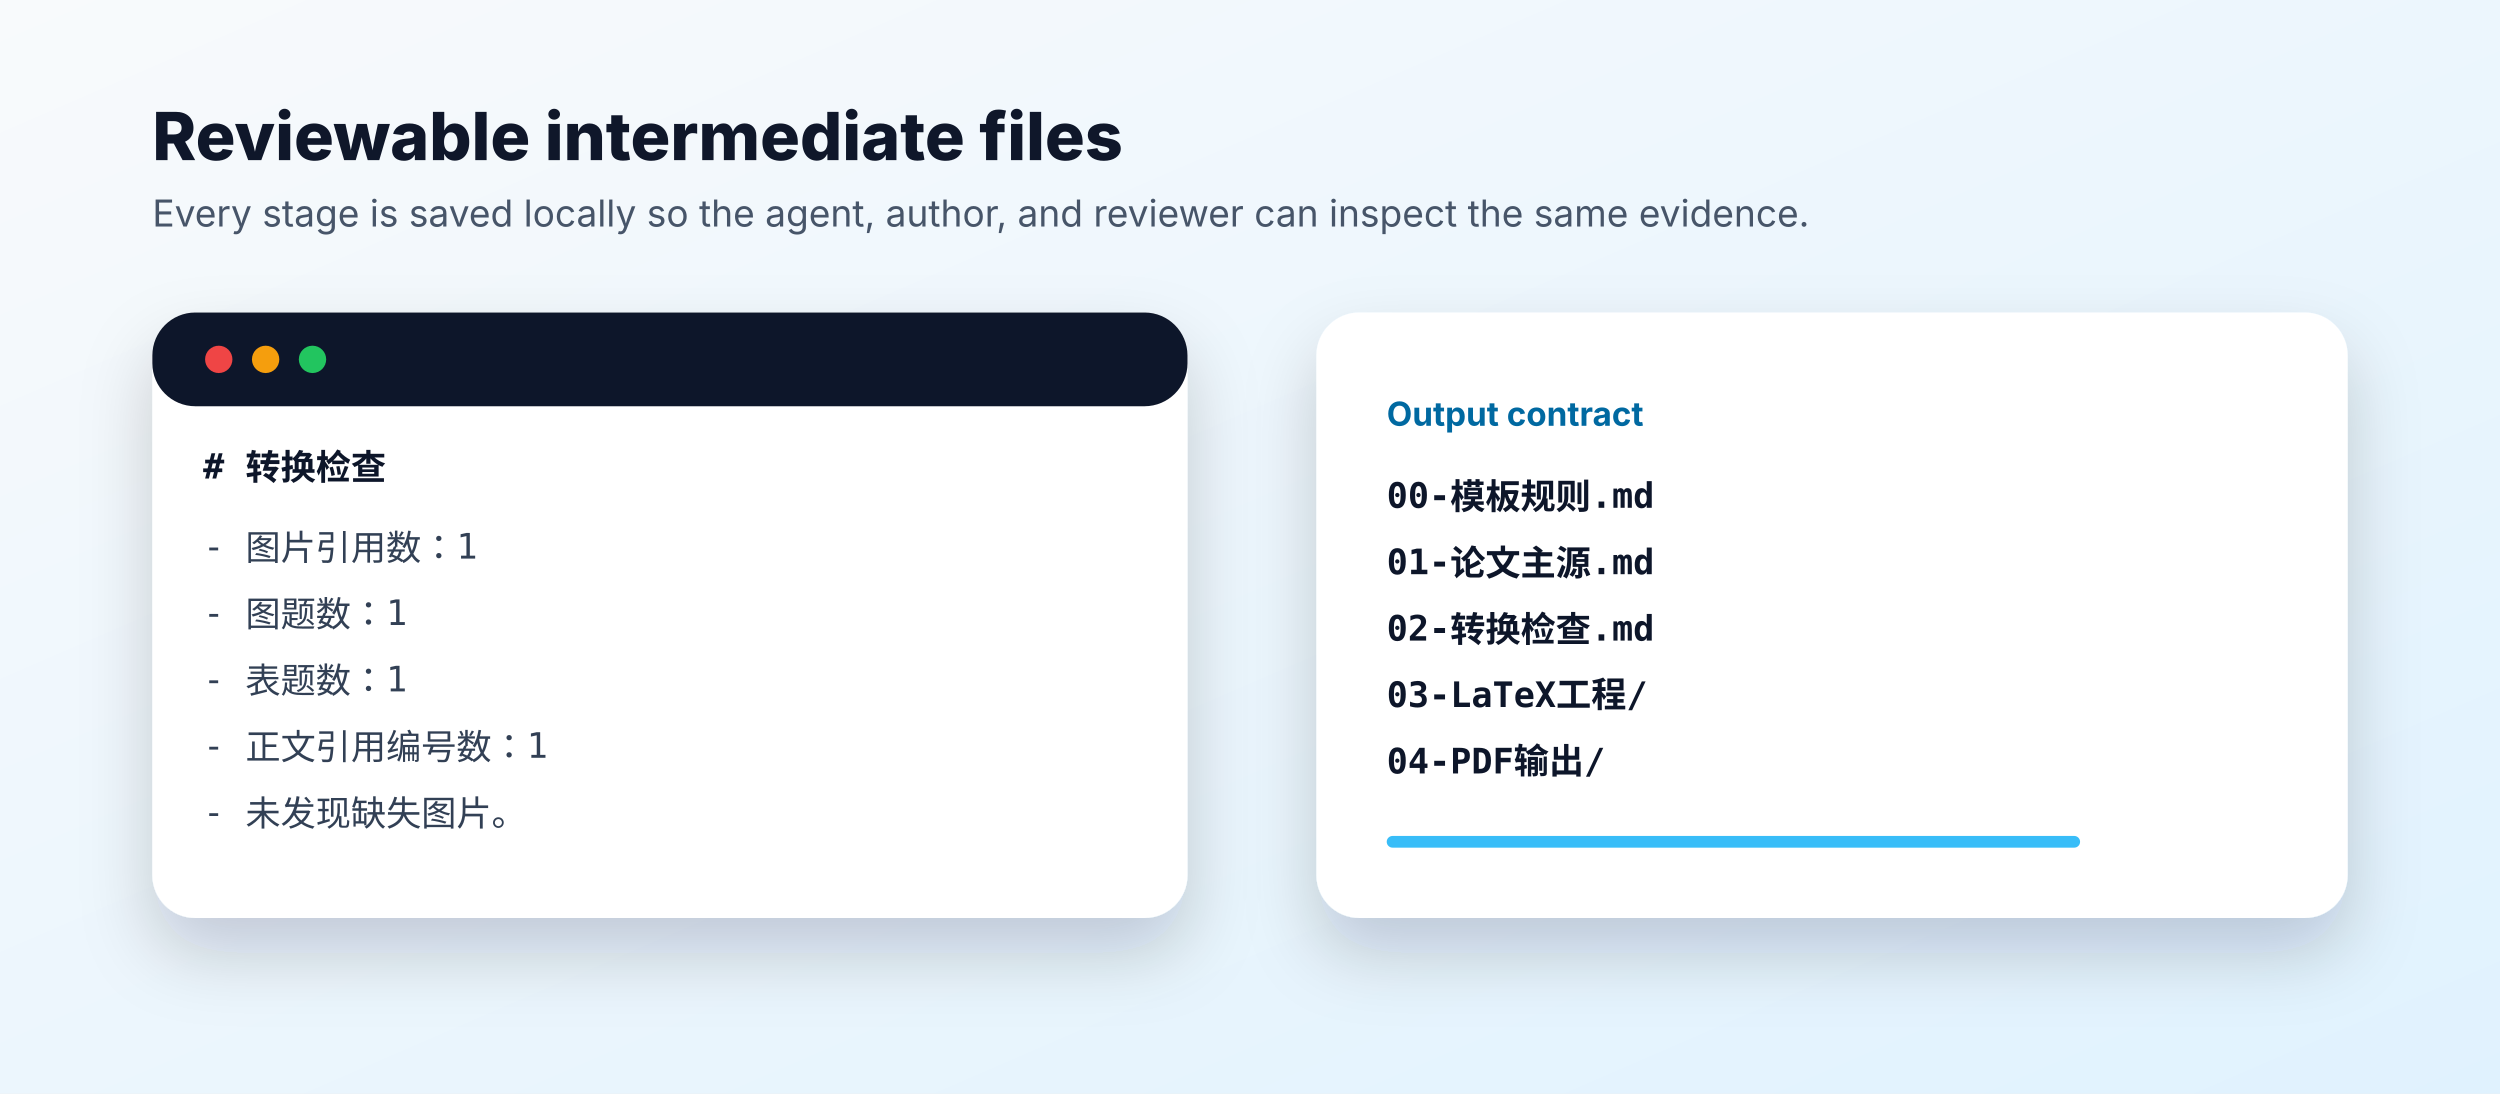
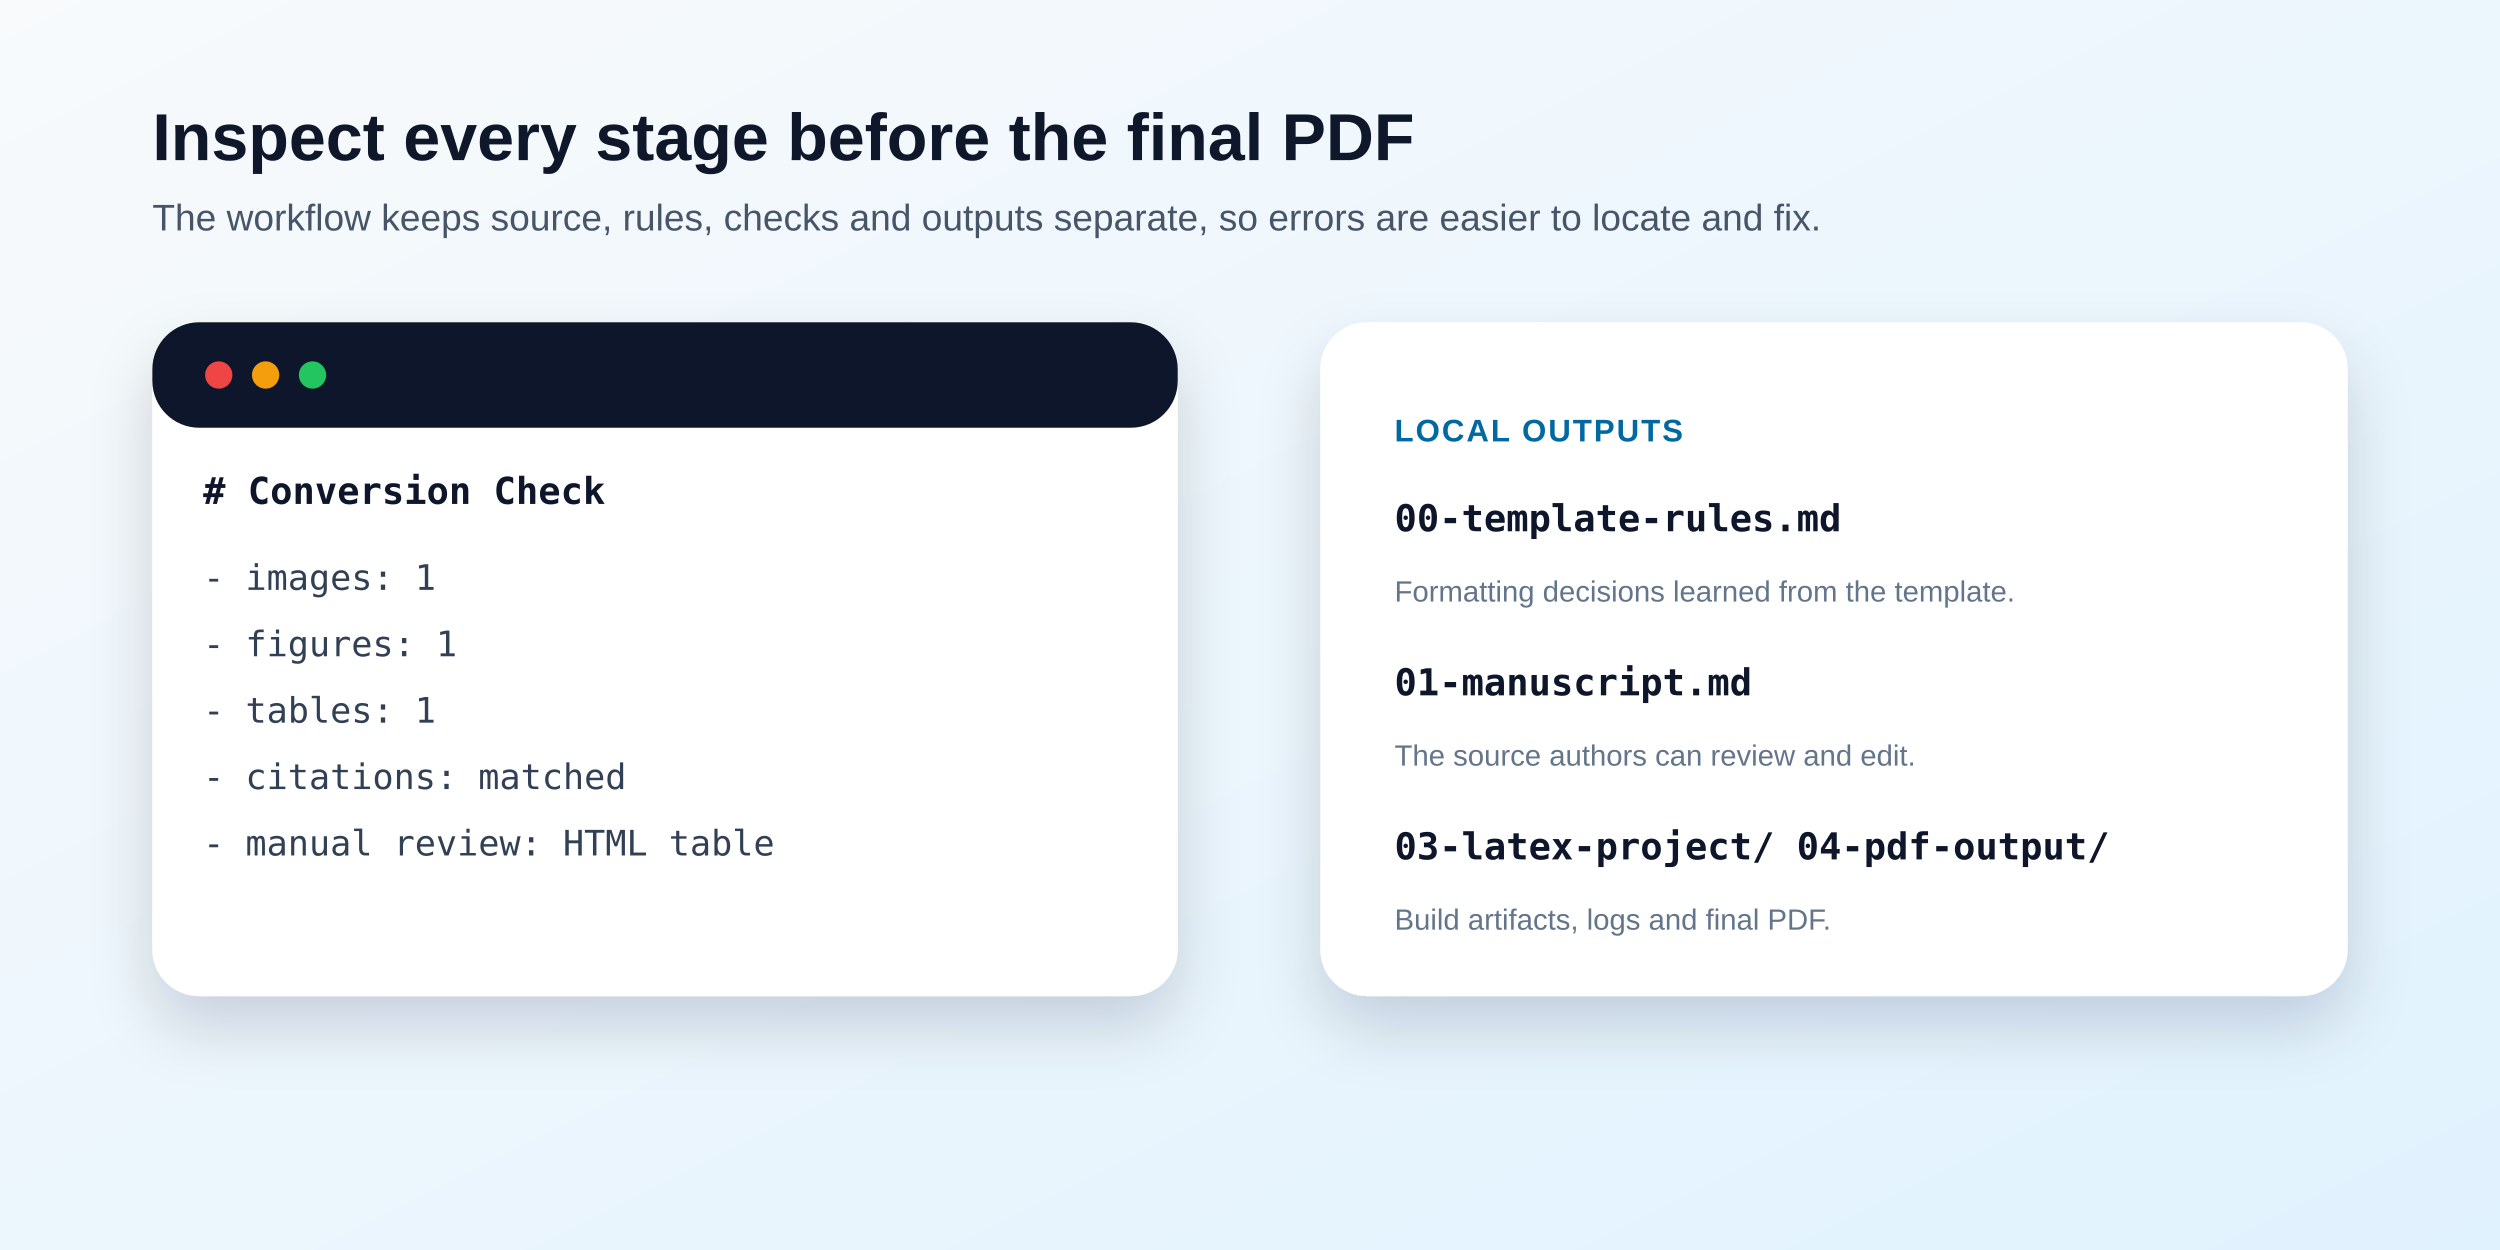
- <svg xmlns="http://www.w3.org/2000/svg" width="1280" height="560" viewBox="0 0 1280 560" role="img" aria-label="Validation report preview">
+ <svg xmlns="http://www.w3.org/2000/svg" width="1280" height="640" viewBox="0 0 1280 640" role="img" aria-label="Validation report preview">
  <defs>
    <linearGradient id="bg" x1="0" y1="0" x2="1" y2="1">
      <stop offset="0%" stop-color="#f8fafc" />
      <stop offset="100%" stop-color="#e0f2fe" />
    </linearGradient>
-     <filter id="shadow" x="-20%" y="-20%" width="140%" height="140%">
-       <feDropShadow dx="0" dy="18" stdDeviation="18" flood-color="#0f172a" flood-opacity="0.18" />
+     <filter id="shadow" x="-15%" y="-15%" width="130%" height="130%">
+       <feDropShadow dx="0" dy="16" stdDeviation="16" flood-color="#0f172a" flood-opacity="0.16" />
    </filter>
    <style>
-       .title { font: 800 34px Inter, Arial, sans-serif; fill: #0f172a; }
-       .caption { font: 400 19px Inter, Arial, sans-serif; fill: #475569; }
-       .label { font: 700 17px Inter, Arial, sans-serif; fill: #0369a1; }
-       .mono { font: 500 18px "SFMono-Regular", Consolas, monospace; fill: #334155; }
-       .monoStrong { font: 700 18px "SFMono-Regular", Consolas, monospace; fill: #0f172a; }
+       .title { font: 800 34px Arial, sans-serif; fill: #0f172a; }
+       .caption { font: 400 19px Arial, sans-serif; fill: #475569; }
+       .label { font: 800 16px Arial, sans-serif; fill: #0369a1; letter-spacing: 1px; }
+       .mono { font: 500 18px Consolas, monospace; fill: #334155; }
+       .monoStrong { font: 800 19px Consolas, monospace; fill: #0f172a; }
+       .small { font: 400 15px Arial, sans-serif; fill: #64748b; }
    </style>
  </defs>
-   <rect width="1280" height="560" fill="url(#bg)" />
-   <text x="78" y="82" class="title">Reviewable intermediate files</text>
-   <text x="78" y="116" class="caption">Every stage is saved locally so the agent, author, and reviewer can inspect the same evidence.</text>
+   <rect width="1280" height="640" fill="url(#bg)" />
+   <text x="78" y="82" class="title">Inspect every stage before the final PDF</text>
+   <text x="78" y="118" class="caption">The workflow keeps source, rules, checks and outputs separate, so errors are easier to locate and fix.</text>
  <g filter="url(#shadow)">
-     <rect x="78" y="160" width="530" height="310" rx="22" fill="#ffffff" />
-     <rect x="78" y="160" width="530" height="48" rx="22" fill="#0f172a" />
-     <circle cx="112" cy="184" r="7" fill="#ef4444" />
-     <circle cx="136" cy="184" r="7" fill="#f59e0b" />
-     <circle cx="160" cy="184" r="7" fill="#22c55e" />
-     <text x="104" y="245" class="monoStrong"># 转换检查</text>
-     <text x="104" y="286" class="mono">- 图片引用数：1</text>
-     <text x="104" y="320" class="mono">- 图题数：1</text>
-     <text x="104" y="354" class="mono">- 表题数：1</text>
-     <text x="104" y="388" class="mono">- 正文引用编号数：1</text>
-     <text x="104" y="422" class="mono">- 未发现缺失图片。</text>
+     <rect x="78" y="165" width="525" height="345" rx="24" fill="#ffffff" />
+     <rect x="78" y="165" width="525" height="54" rx="24" fill="#0f172a" />
+     <circle cx="112" cy="192" r="7" fill="#ef4444" />
+     <circle cx="136" cy="192" r="7" fill="#f59e0b" />
+     <circle cx="160" cy="192" r="7" fill="#22c55e" />
+     <text x="104" y="258" class="monoStrong"># Conversion Check</text>
+     <text x="104" y="302" class="mono">- images: 1</text>
+     <text x="104" y="336" class="mono">- figures: 1</text>
+     <text x="104" y="370" class="mono">- tables: 1</text>
+     <text x="104" y="404" class="mono">- citations: matched</text>
+     <text x="104" y="438" class="mono">- manual review: HTML table</text>
  </g>
  <g filter="url(#shadow)">
-     <rect x="674" y="160" width="528" height="310" rx="22" fill="#ffffff" />
-     <text x="710" y="218" class="label">Output contract</text>
-     <text x="710" y="260" class="monoStrong">00-模板规则.md</text>
-     <text x="710" y="294" class="monoStrong">01-论文主源.md</text>
-     <text x="710" y="328" class="monoStrong">02-转换检查.md</text>
-     <text x="710" y="362" class="monoStrong">03-LaTeX工程/</text>
-     <text x="710" y="396" class="monoStrong">04-PDF输出/</text>
-     <rect x="710" y="428" width="355" height="6" rx="3" fill="#38bdf8" />
+     <rect x="676" y="165" width="526" height="345" rx="24" fill="#ffffff" />
+     <text x="714" y="226" class="label">LOCAL OUTPUTS</text>
+     <text x="714" y="272" class="monoStrong">00-template-rules.md</text>
+     <text x="714" y="308" class="small">Formatting decisions learned from the template.</text>
+     <text x="714" y="356" class="monoStrong">01-manuscript.md</text>
+     <text x="714" y="392" class="small">The source authors can review and edit.</text>
+     <text x="714" y="440" class="monoStrong">03-latex-project/  04-pdf-output/</text>
+     <text x="714" y="476" class="small">Build artifacts, logs and final PDF.</text>
  </g>
</svg>
